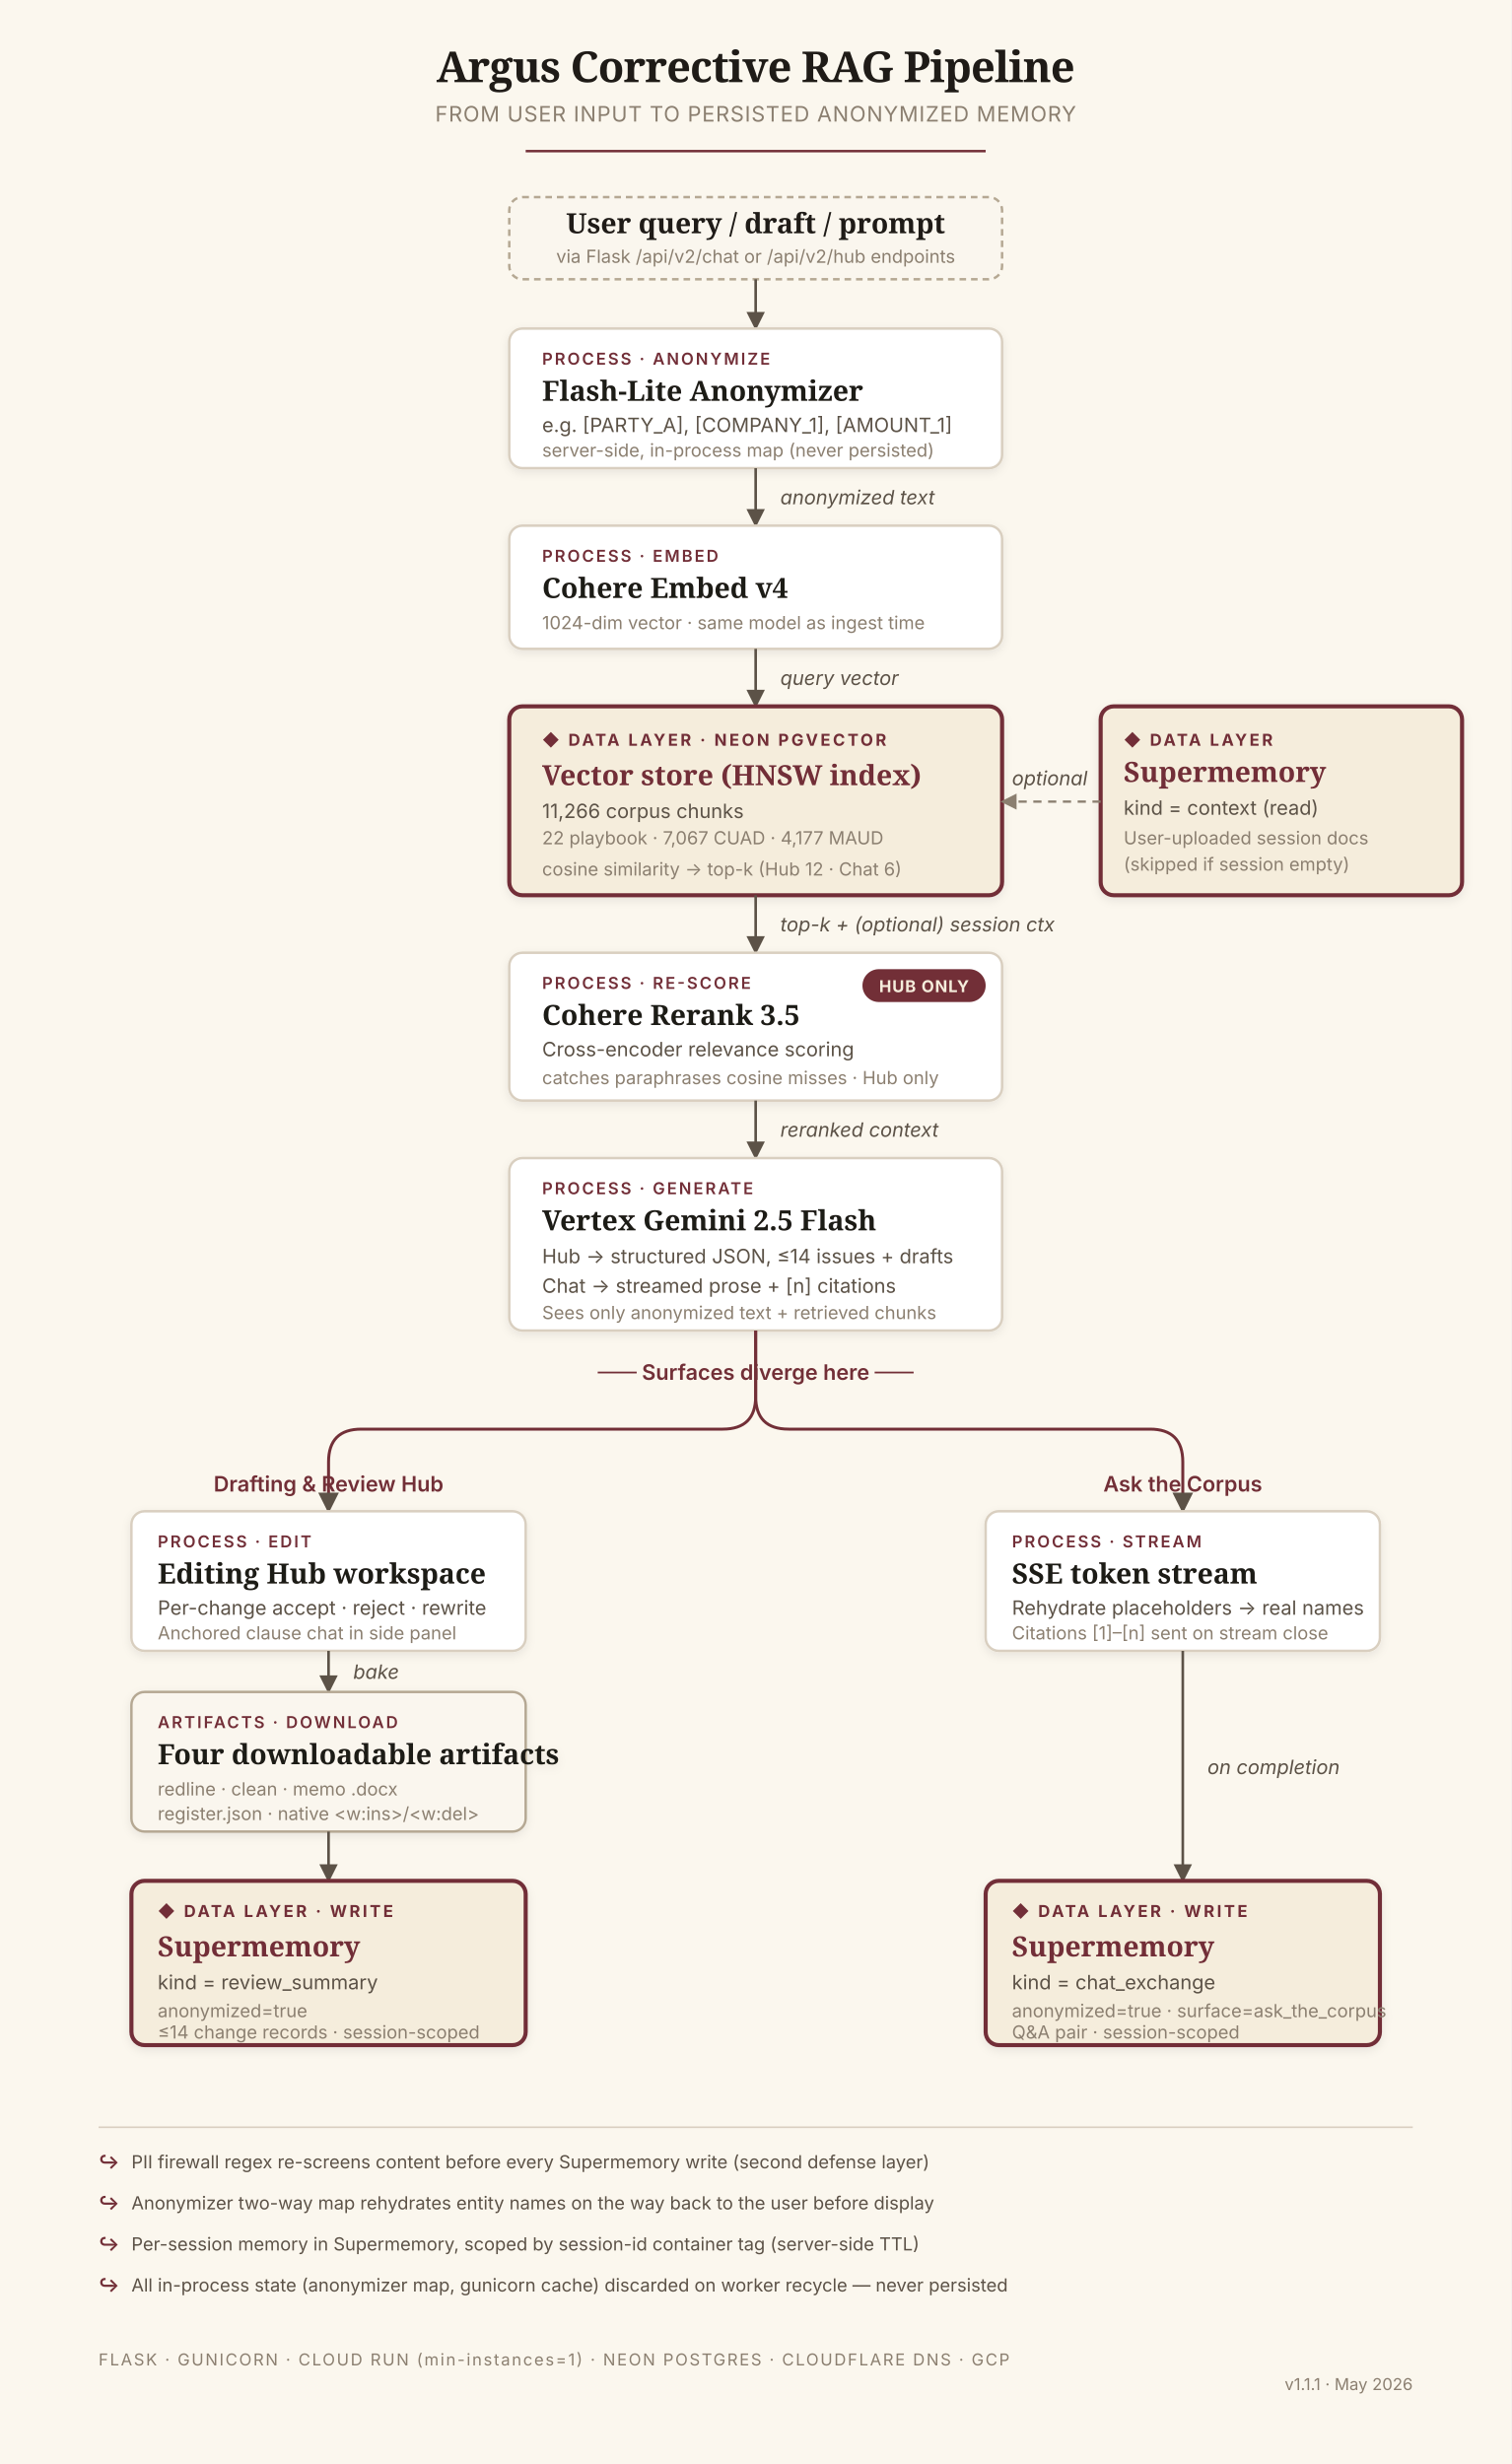
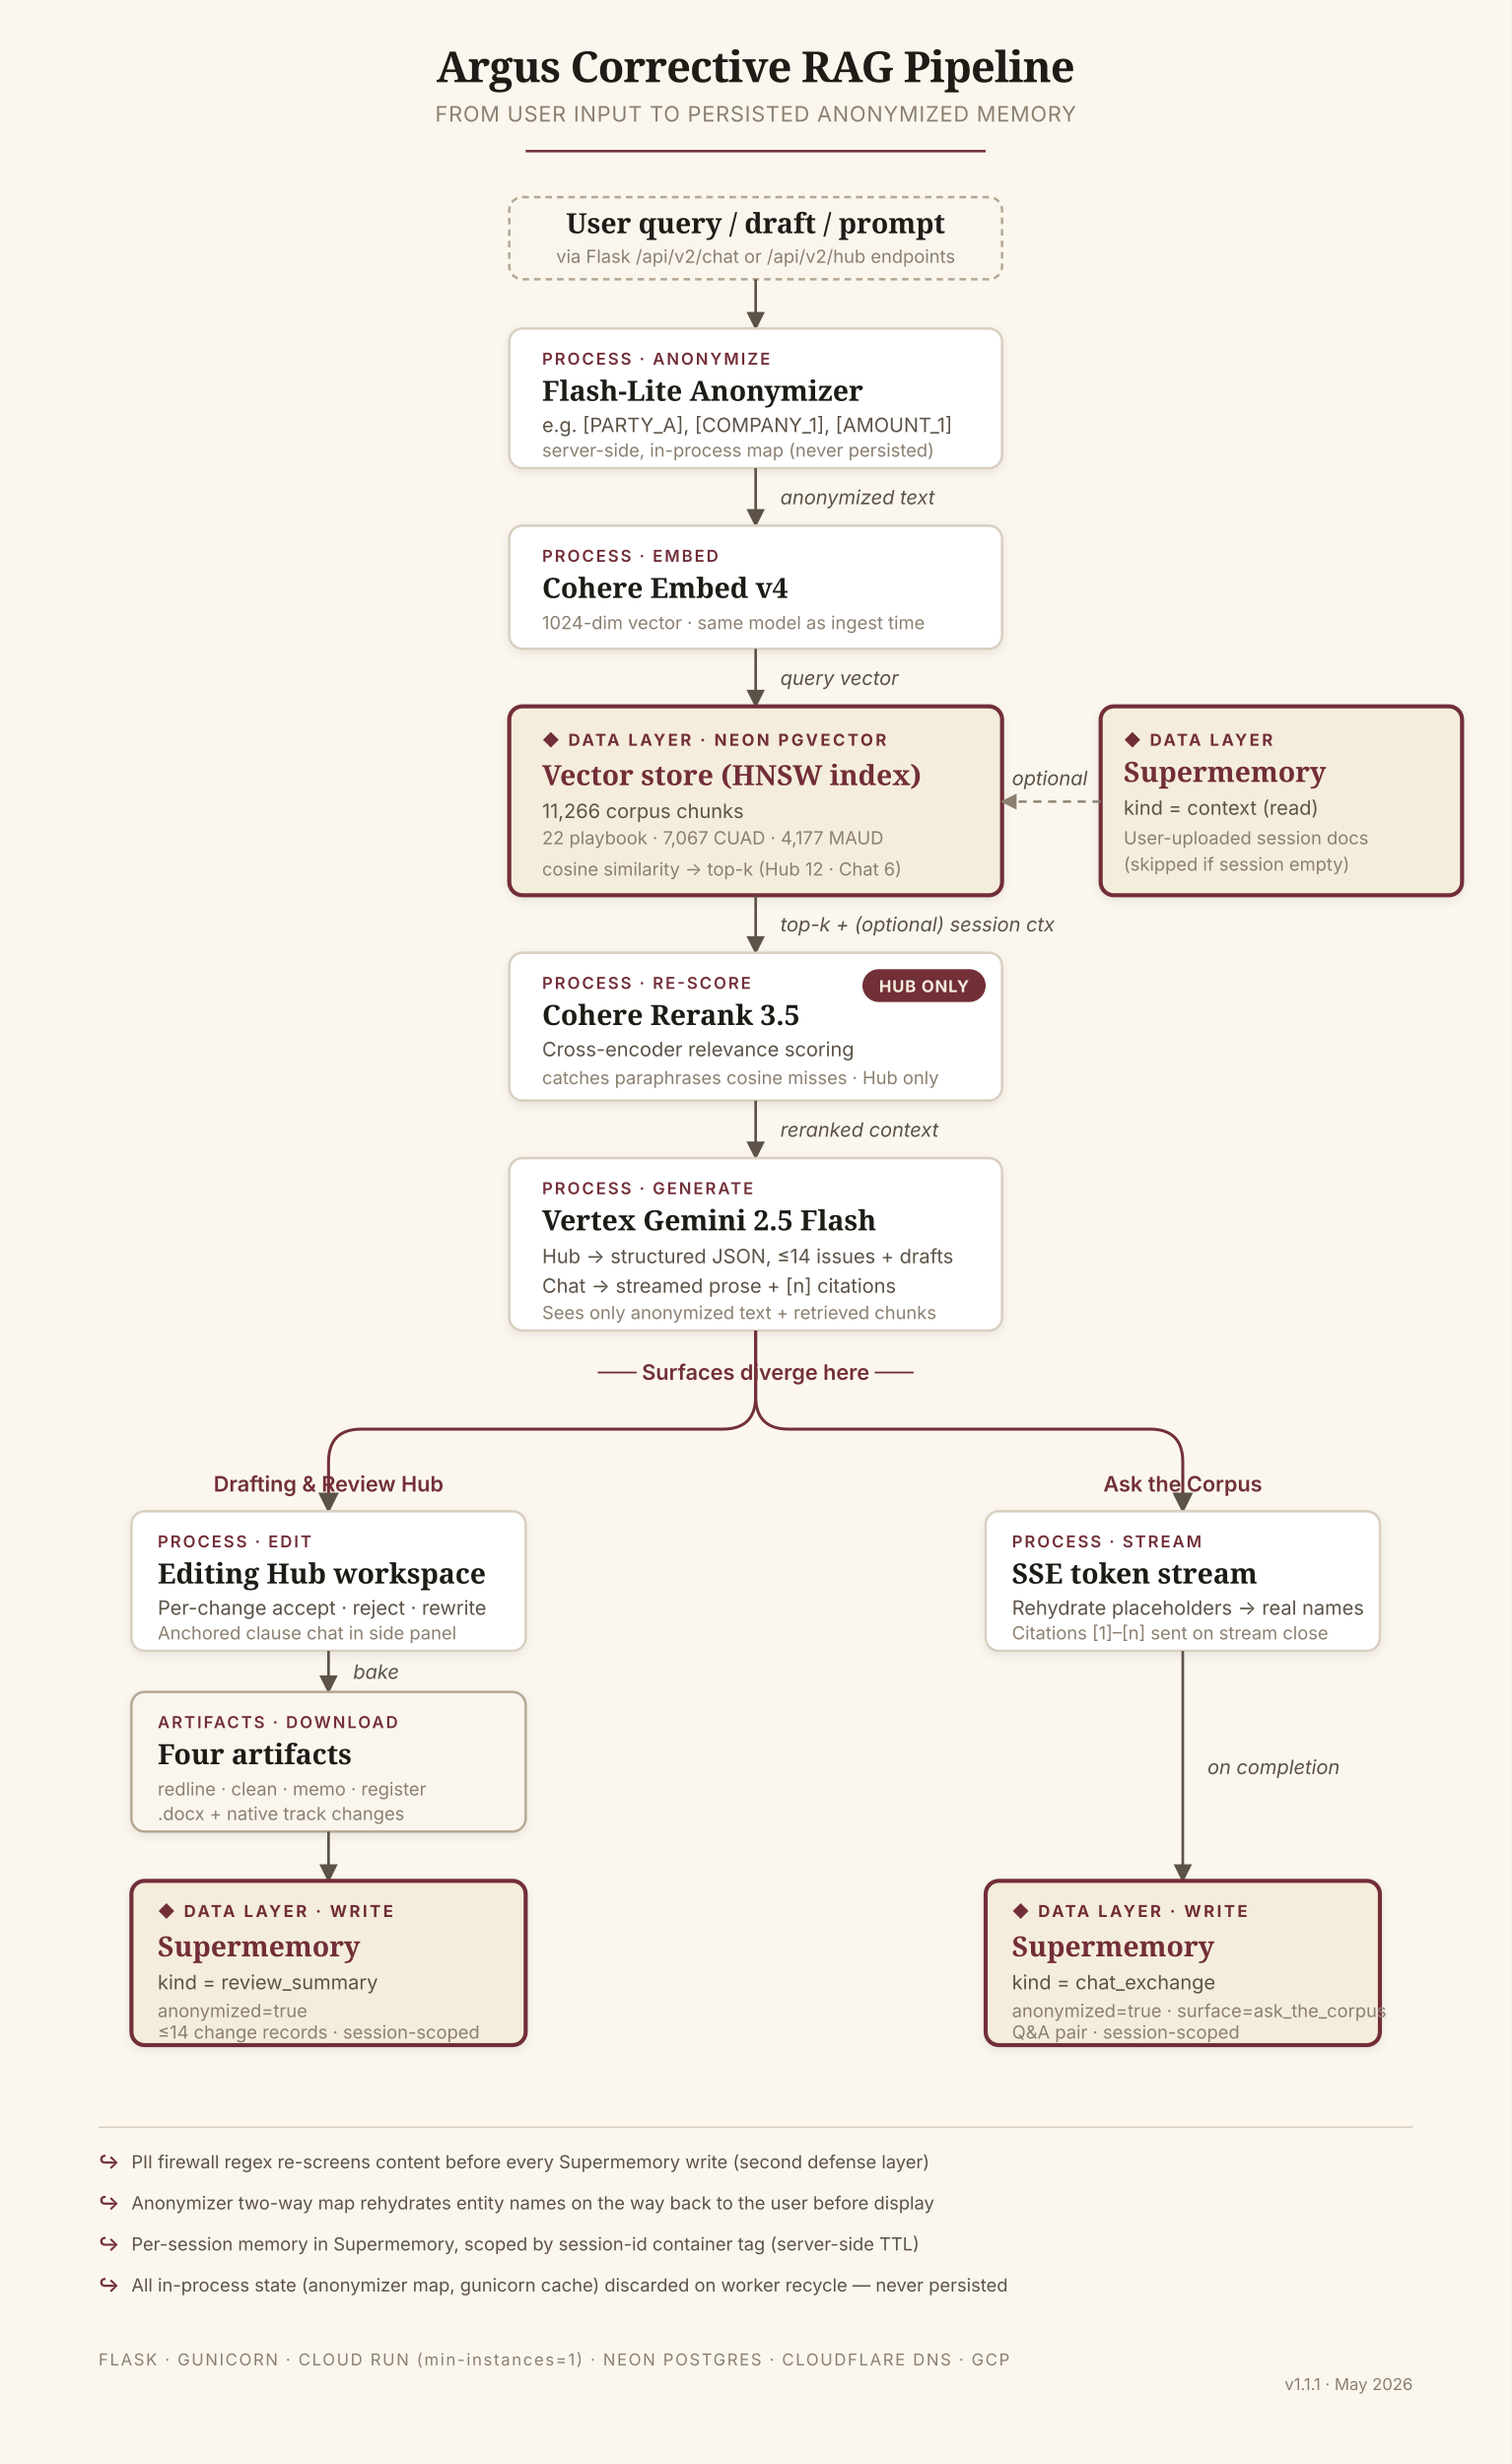
<svg xmlns="http://www.w3.org/2000/svg" viewBox="0 0 920 1500" font-family="'Inter', system-ui, -apple-system, sans-serif">
  <defs>
    <marker id="arrow" viewBox="0 0 10 10" refX="9" refY="5" markerWidth="7" markerHeight="7" orient="auto-start-reverse">
      <path d="M 0 0 L 10 5 L 0 10 z" fill="#5C5247" />
    </marker>
    <marker id="arrow-dashed" viewBox="0 0 10 10" refX="9" refY="5" markerWidth="7" markerHeight="7" orient="auto-start-reverse">
      <path d="M 0 0 L 10 5 L 0 10 z" fill="#8B7F70" />
    </marker>
    <filter id="shadow" x="-20%" y="-20%" width="140%" height="140%">
      <feDropShadow dx="0" dy="2" stdDeviation="3" flood-color="#1F1B17" flood-opacity="0.08" />
    </filter>
    <style>
      .bg                { fill: #FBF7EE; }
      .grid              { stroke: #E5DCC8; stroke-width: 0.5; }

      .process-box       { fill: #FFFFFF; stroke: #D9CFC0; stroke-width: 1.5; }
      .data-box          { fill: #F5EDDC; stroke: #722F37; stroke-width: 2.5; }
      .input-box         { fill: #FAF6EE; stroke: #B5A893; stroke-width: 1.5; stroke-dasharray: 4 3; }

      .title-major       { font-family: 'Newsreader', Georgia, serif; font-weight: 600; font-size: 26px; fill: #1F1B17; letter-spacing: -0.5px; }
      .subtitle-major    { font-size: 13px; fill: #8B7F70; letter-spacing: 0.5px; }

      .box-title         { font-family: 'Newsreader', Georgia, serif; font-weight: 600; font-size: 17px; fill: #1F1B17; }
      .box-title-data    { font-family: 'Newsreader', Georgia, serif; font-weight: 600; font-size: 17px; fill: #722F37; }
      .box-sub           { font-size: 12px; fill: #5C5247; }
      .box-detail        { font-size: 11px; fill: #8B7F70; }

      .tag-process       { font-size: 10px; font-weight: 600; fill: #722F37; letter-spacing: 1.2px; }
      .tag-data          { font-size: 10px; font-weight: 700; fill: #722F37; letter-spacing: 1.5px; }

      .annotation        { font-size: 12px; fill: #5C5247; }
      .annotation-italic { font-size: 12px; fill: #5C5247; font-style: italic; }
      .branch-label      { font-size: 13px; font-weight: 600; fill: #722F37; }
      .footnote          { font-size: 11px; fill: #5C5247; }
      .footnote-bullet   { font-size: 11px; fill: #722F37; font-weight: 700; }

      .arrow             { fill: none; stroke: #5C5247; stroke-width: 1.6; }
      .arrow-dashed      { fill: none; stroke: #8B7F70; stroke-width: 1.4; stroke-dasharray: 5 4; }
      .arrow-branch      { fill: none; stroke: #722F37; stroke-width: 1.8; }
    </style>
  </defs>
  <rect width="920" height="1500" class="bg" />
  <text x="460" y="50" text-anchor="middle" class="title-major">Argus Corrective RAG Pipeline</text>
  <text x="460" y="74" text-anchor="middle" class="subtitle-major">FROM USER INPUT TO PERSISTED ANONYMIZED MEMORY</text>
  <line x1="320" y1="92" x2="600" y2="92" stroke="#722F37" stroke-width="1.5" />
  <g transform="translate(310, 120)">
    <rect width="300" height="50" rx="8" class="input-box" />
    <text x="150" y="22" text-anchor="middle" class="box-title">User query / draft / prompt</text>
    <text x="150" y="40" text-anchor="middle" class="box-detail">via Flask /api/v2/chat or /api/v2/hub endpoints</text>
  </g>
  <path d="M 460 170 L 460 200" class="arrow" marker-end="url(#arrow)" />
  <g transform="translate(310, 200)" filter="url(#shadow)">
    <rect width="300" height="85" rx="8" class="process-box" />
    <text x="20" y="22" class="tag-process">PROCESS · ANONYMIZE</text>
    <text x="20" y="44" class="box-title">Flash-Lite Anonymizer</text>
    <text x="20" y="63" class="box-sub">e.g. [PARTY_A], [COMPANY_1], [AMOUNT_1]</text>
    <text x="20" y="78" class="box-detail">server-side, in-process map (never persisted)</text>
  </g>
  <path d="M 460 285 L 460 320" class="arrow" marker-end="url(#arrow)" />
  <text x="475" y="307" class="annotation-italic">anonymized text</text>
  <g transform="translate(310, 320)" filter="url(#shadow)">
    <rect width="300" height="75" rx="8" class="process-box" />
    <text x="20" y="22" class="tag-process">PROCESS · EMBED</text>
    <text x="20" y="44" class="box-title">Cohere Embed v4</text>
    <text x="20" y="63" class="box-detail">1024-dim vector · same model as ingest time</text>
  </g>
  <path d="M 460 395 L 460 430" class="arrow" marker-end="url(#arrow)" />
  <text x="475" y="417" class="annotation-italic">query vector</text>
  <g transform="translate(310, 430)" filter="url(#shadow)">
    <rect width="300" height="115" rx="8" class="data-box" />
    <text x="20" y="24" class="tag-data">◆ DATA LAYER · NEON PGVECTOR</text>
    <text x="20" y="48" class="box-title-data">Vector store (HNSW index)</text>
    <text x="20" y="68" class="box-sub">11,266 corpus chunks</text>
    <text x="20" y="84" class="box-detail">22 playbook · 7,067 CUAD · 4,177 MAUD</text>
    <text x="20" y="103" class="box-detail">cosine similarity → top-k (Hub 12 · Chat 6)</text>
  </g>
  <g transform="translate(670, 430)" filter="url(#shadow)">
    <rect width="220" height="115" rx="8" class="data-box" />
    <text x="14" y="24" class="tag-data">◆ DATA LAYER</text>
    <text x="14" y="46" class="box-title-data">Supermemory</text>
    <text x="14" y="66" class="box-sub">kind = context (read)</text>
    <text x="14" y="84" class="box-detail">User-uploaded session docs</text>
    <text x="14" y="100" class="box-detail">(skipped if session empty)</text>
  </g>
  <path d="M 670 488 L 610 488" class="arrow-dashed" marker-end="url(#arrow-dashed)" />
  <text x="639" y="478" text-anchor="middle" class="annotation-italic" font-size="10">optional</text>
  <path d="M 460 545 L 460 580" class="arrow" marker-end="url(#arrow)" />
  <text x="475" y="567" class="annotation-italic">top-k + (optional) session ctx</text>
  <g transform="translate(310, 580)" filter="url(#shadow)">
    <rect width="300" height="90" rx="8" class="process-box" />
    <text x="20" y="22" class="tag-process">PROCESS · RE-SCORE</text>
    <text x="20" y="44" class="box-title">Cohere Rerank 3.5</text>
    <text x="20" y="63" class="box-sub">Cross-encoder relevance scoring</text>
    <text x="20" y="80" class="box-detail">catches paraphrases cosine misses · Hub only</text>
  </g>
  <g transform="translate(525, 590)">
    <rect width="75" height="20" rx="10" fill="#722F37" />
    <text x="37.5" y="14" text-anchor="middle" font-size="10" font-weight="700" fill="#F5EDDC" letter-spacing="0.5">HUB ONLY</text>
  </g>
  <path d="M 460 670 L 460 705" class="arrow" marker-end="url(#arrow)" />
  <text x="475" y="692" class="annotation-italic">reranked context</text>
  <g transform="translate(310, 705)" filter="url(#shadow)">
    <rect width="300" height="105" rx="8" class="process-box" />
    <text x="20" y="22" class="tag-process">PROCESS · GENERATE</text>
    <text x="20" y="44" class="box-title">Vertex Gemini 2.5 Flash</text>
    <text x="20" y="64" class="box-sub">Hub → structured JSON, ≤14 issues + drafts</text>
    <text x="20" y="82" class="box-sub">Chat → streamed prose + [n] citations</text>
    <text x="20" y="98" class="box-detail">Sees only anonymized text + retrieved chunks</text>
  </g>
  <text x="460" y="840" text-anchor="middle" class="branch-label">─── Surfaces diverge here ───</text>
  <path d="M 460 810 L 460 850 Q 460 870 440 870 L 220 870 Q 200 870 200 890 L 200 920" class="arrow-branch" marker-end="url(#arrow)" />
  <path d="M 460 810 L 460 850 Q 460 870 480 870 L 700 870 Q 720 870 720 890 L 720 920" class="arrow-branch" marker-end="url(#arrow)" />
  <text x="200" y="908" text-anchor="middle" class="branch-label">Drafting &amp; Review Hub</text>
  <g transform="translate(80, 920)" filter="url(#shadow)">
    <rect width="240" height="85" rx="8" class="process-box" />
    <text x="16" y="22" class="tag-process">PROCESS · EDIT</text>
    <text x="16" y="44" class="box-title">Editing Hub workspace</text>
    <text x="16" y="63" class="box-sub">Per-change accept · reject · rewrite</text>
    <text x="16" y="78" class="box-detail">Anchored clause chat in side panel</text>
  </g>
  <path d="M 200 1005 L 200 1030" class="arrow" marker-end="url(#arrow)" />
  <text x="215" y="1022" class="annotation-italic">bake</text>
  <g transform="translate(80, 1030)" filter="url(#shadow)">
    <rect width="240" height="85" rx="8" fill="#FAF6EE" stroke="#B5A893" stroke-width="1.5" />
    <text x="16" y="22" class="tag-process">ARTIFACTS · DOWNLOAD</text>
-     <text x="16" y="44" class="box-title">Four downloadable artifacts</text>
-     <text x="16" y="63" class="box-detail">redline · clean · memo .docx</text>
-     <text x="16" y="78" class="box-detail">register.json · native &lt;w:ins&gt;/&lt;w:del&gt;</text>
+     <text x="16" y="44" class="box-title">Four artifacts</text>
+     <text x="16" y="63" class="box-detail">redline · clean · memo · register</text>
+     <text x="16" y="78" class="box-detail">.docx + native track changes</text>
  </g>
  <path d="M 200 1115 L 200 1145" class="arrow" marker-end="url(#arrow)" />
  <g transform="translate(80, 1145)" filter="url(#shadow)">
    <rect width="240" height="100" rx="8" class="data-box" />
    <text x="16" y="22" class="tag-data">◆ DATA LAYER · WRITE</text>
    <text x="16" y="46" class="box-title-data">Supermemory</text>
    <text x="16" y="66" class="box-sub">kind = review_summary</text>
    <text x="16" y="83" class="box-detail">anonymized=true</text>
    <text x="16" y="96" class="box-detail">≤14 change records · session-scoped</text>
  </g>
  <text x="720" y="908" text-anchor="middle" class="branch-label">Ask the Corpus</text>
  <g transform="translate(600, 920)" filter="url(#shadow)">
    <rect width="240" height="85" rx="8" class="process-box" />
    <text x="16" y="22" class="tag-process">PROCESS · STREAM</text>
    <text x="16" y="44" class="box-title">SSE token stream</text>
    <text x="16" y="63" class="box-sub">Rehydrate placeholders → real names</text>
    <text x="16" y="78" class="box-detail">Citations [1]–[n] sent on stream close</text>
  </g>
  <path d="M 720 1005 L 720 1145" class="arrow" marker-end="url(#arrow)" />
  <text x="735" y="1080" class="annotation-italic">on completion</text>
  <g transform="translate(600, 1145)" filter="url(#shadow)">
    <rect width="240" height="100" rx="8" class="data-box" />
    <text x="16" y="22" class="tag-data">◆ DATA LAYER · WRITE</text>
    <text x="16" y="46" class="box-title-data">Supermemory</text>
    <text x="16" y="66" class="box-sub">kind = chat_exchange</text>
    <text x="16" y="83" class="box-detail">anonymized=true · surface=ask_the_corpus</text>
    <text x="16" y="96" class="box-detail">Q&amp;A pair · session-scoped</text>
  </g>
  <line x1="60" y1="1295" x2="860" y2="1295" stroke="#D9CFC0" stroke-width="1" />
  <g transform="translate(60, 1320)">
    <text x="0" y="0" class="footnote-bullet">↪</text>
    <text x="20" y="0" class="footnote">PII firewall regex re-screens content before every Supermemory write (second defense layer)</text>
  </g>
  <g transform="translate(60, 1345)">
    <text x="0" y="0" class="footnote-bullet">↪</text>
    <text x="20" y="0" class="footnote">Anonymizer two-way map rehydrates entity names on the way back to the user before display</text>
  </g>
  <g transform="translate(60, 1370)">
    <text x="0" y="0" class="footnote-bullet">↪</text>
    <text x="20" y="0" class="footnote">Per-session memory in Supermemory, scoped by session-id container tag (server-side TTL)</text>
  </g>
  <g transform="translate(60, 1395)">
    <text x="0" y="0" class="footnote-bullet">↪</text>
    <text x="20" y="0" class="footnote">All in-process state (anonymizer map, gunicorn cache) discarded on worker recycle — never persisted</text>
  </g>
  <g transform="translate(60, 1440)">
    <text x="0" y="0" font-size="10" fill="#8B7F70" letter-spacing="1px">FLASK · GUNICORN · CLOUD RUN (min-instances=1) · NEON POSTGRES · CLOUDFLARE DNS · GCP</text>
  </g>
  <text x="860" y="1455" text-anchor="end" font-size="10" fill="#8B7F70">v1.1.1 · May 2026</text>
</svg>
